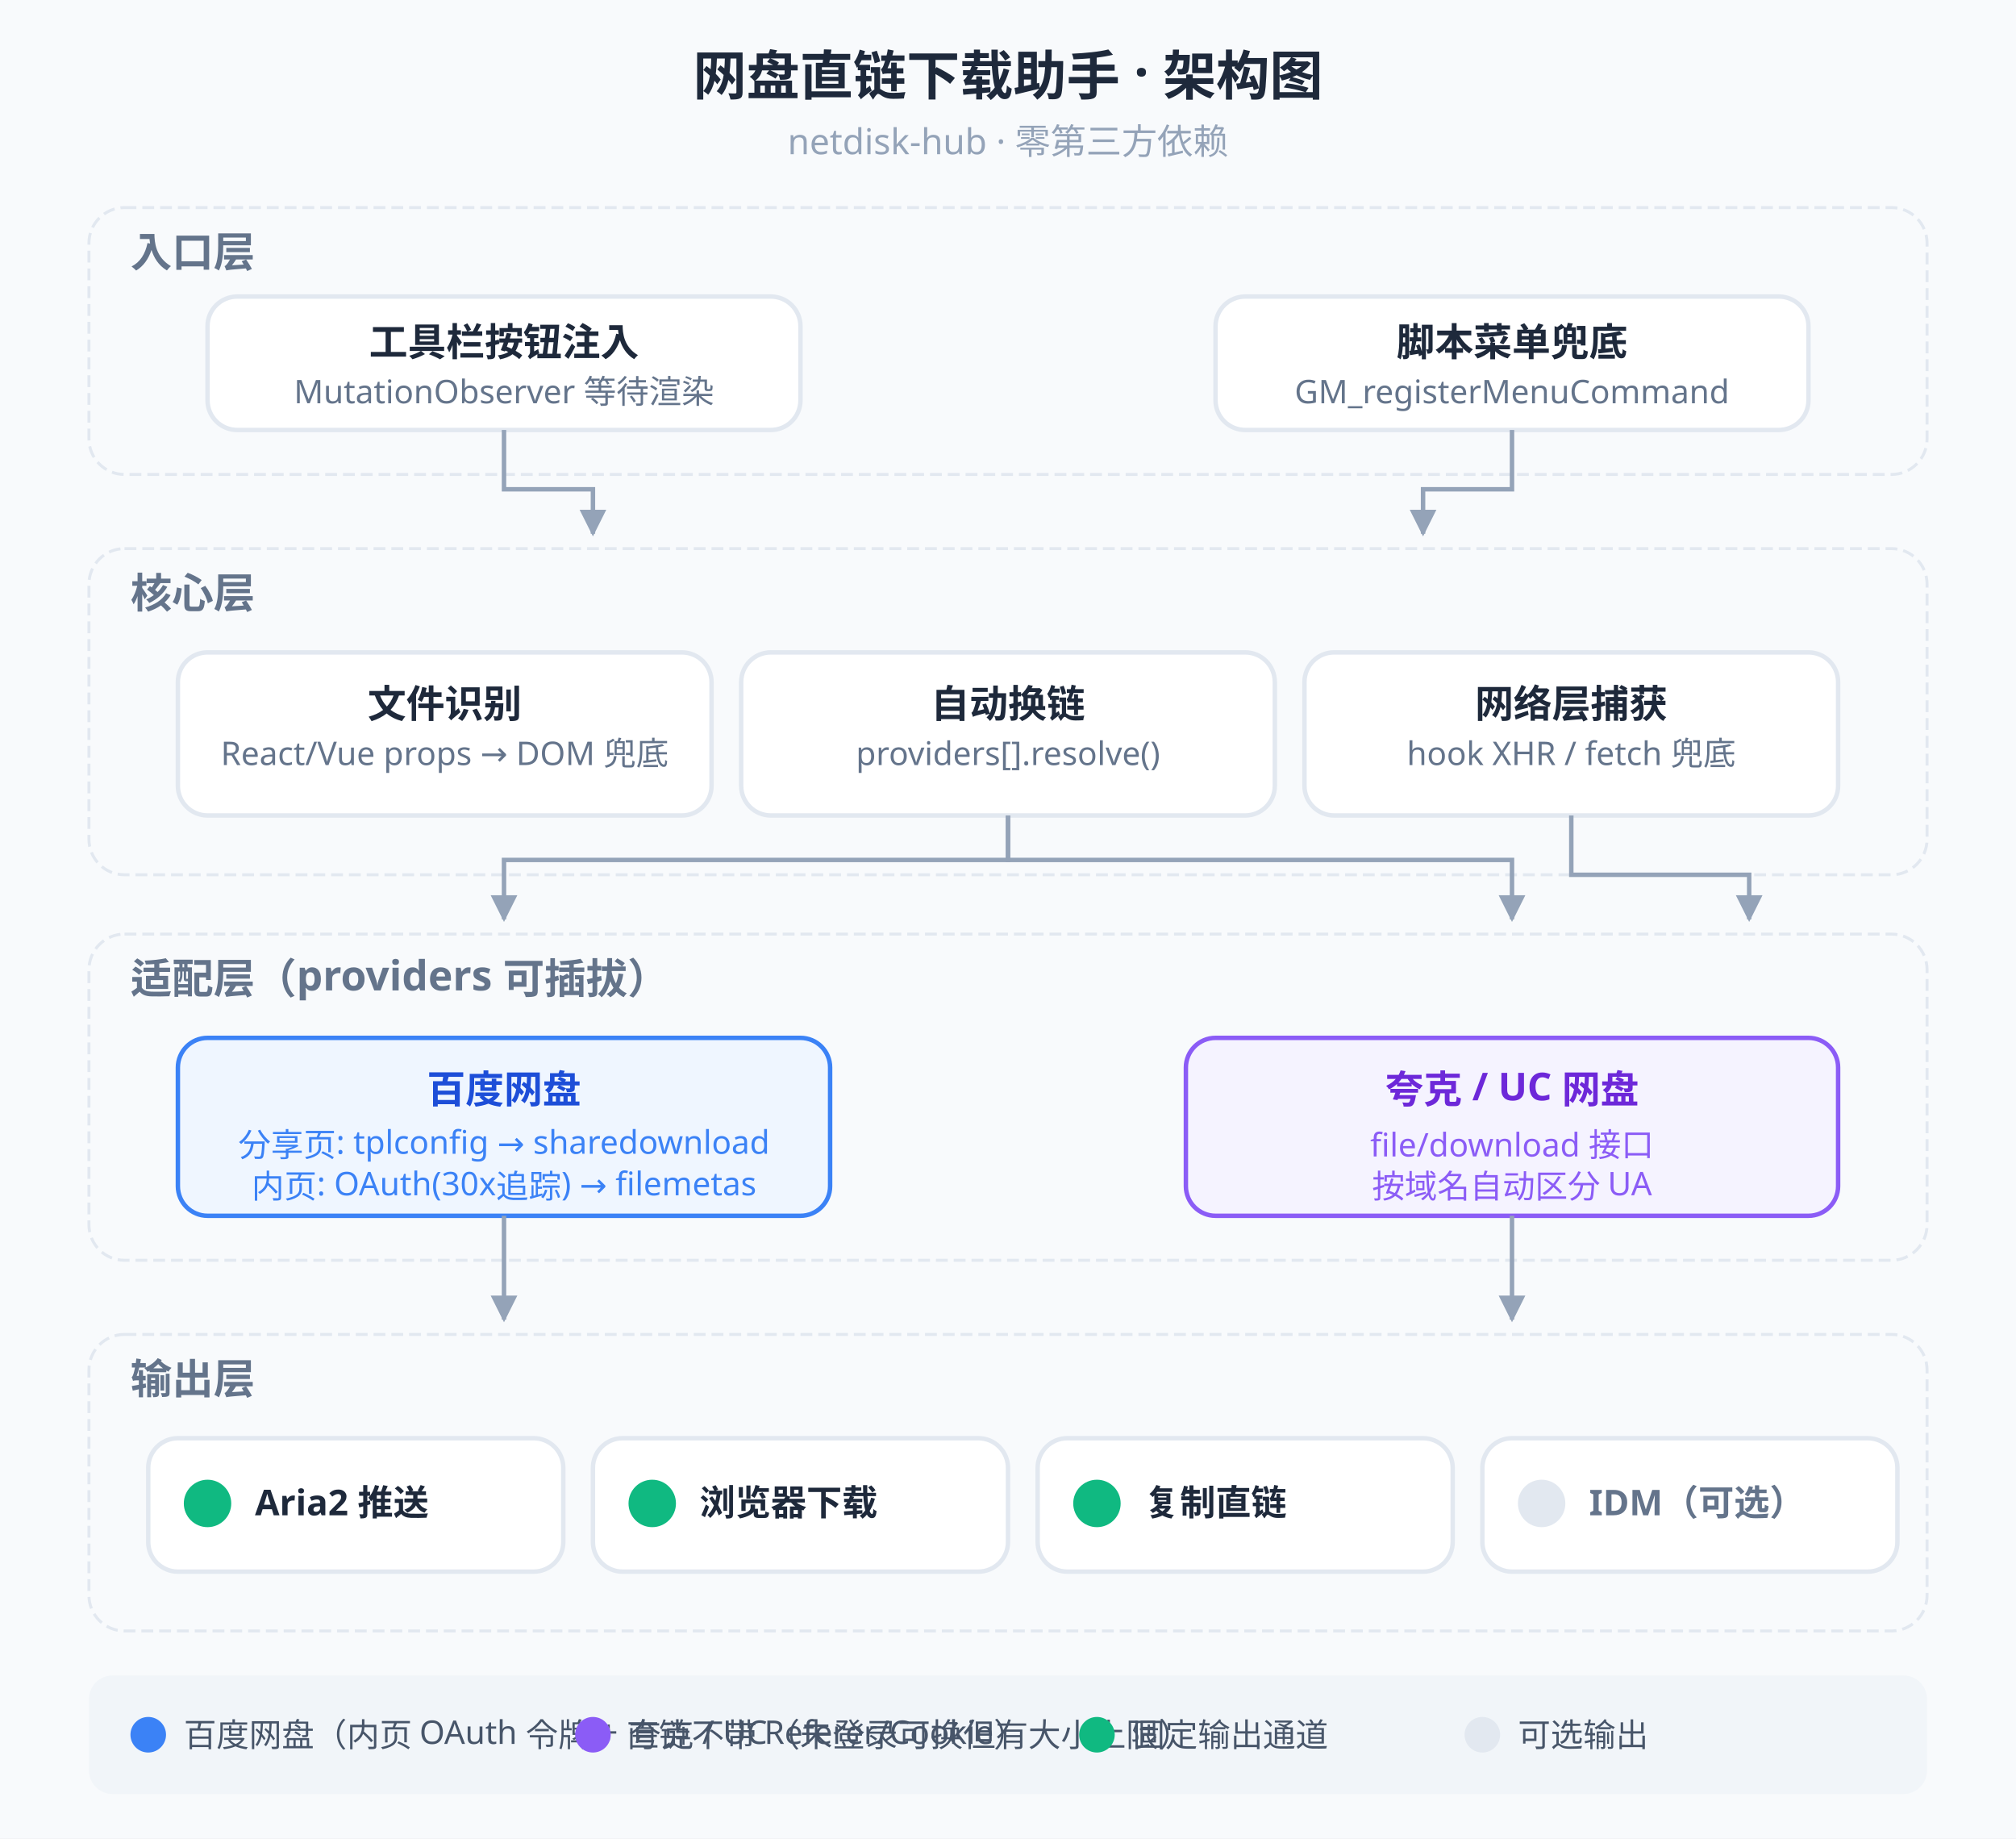
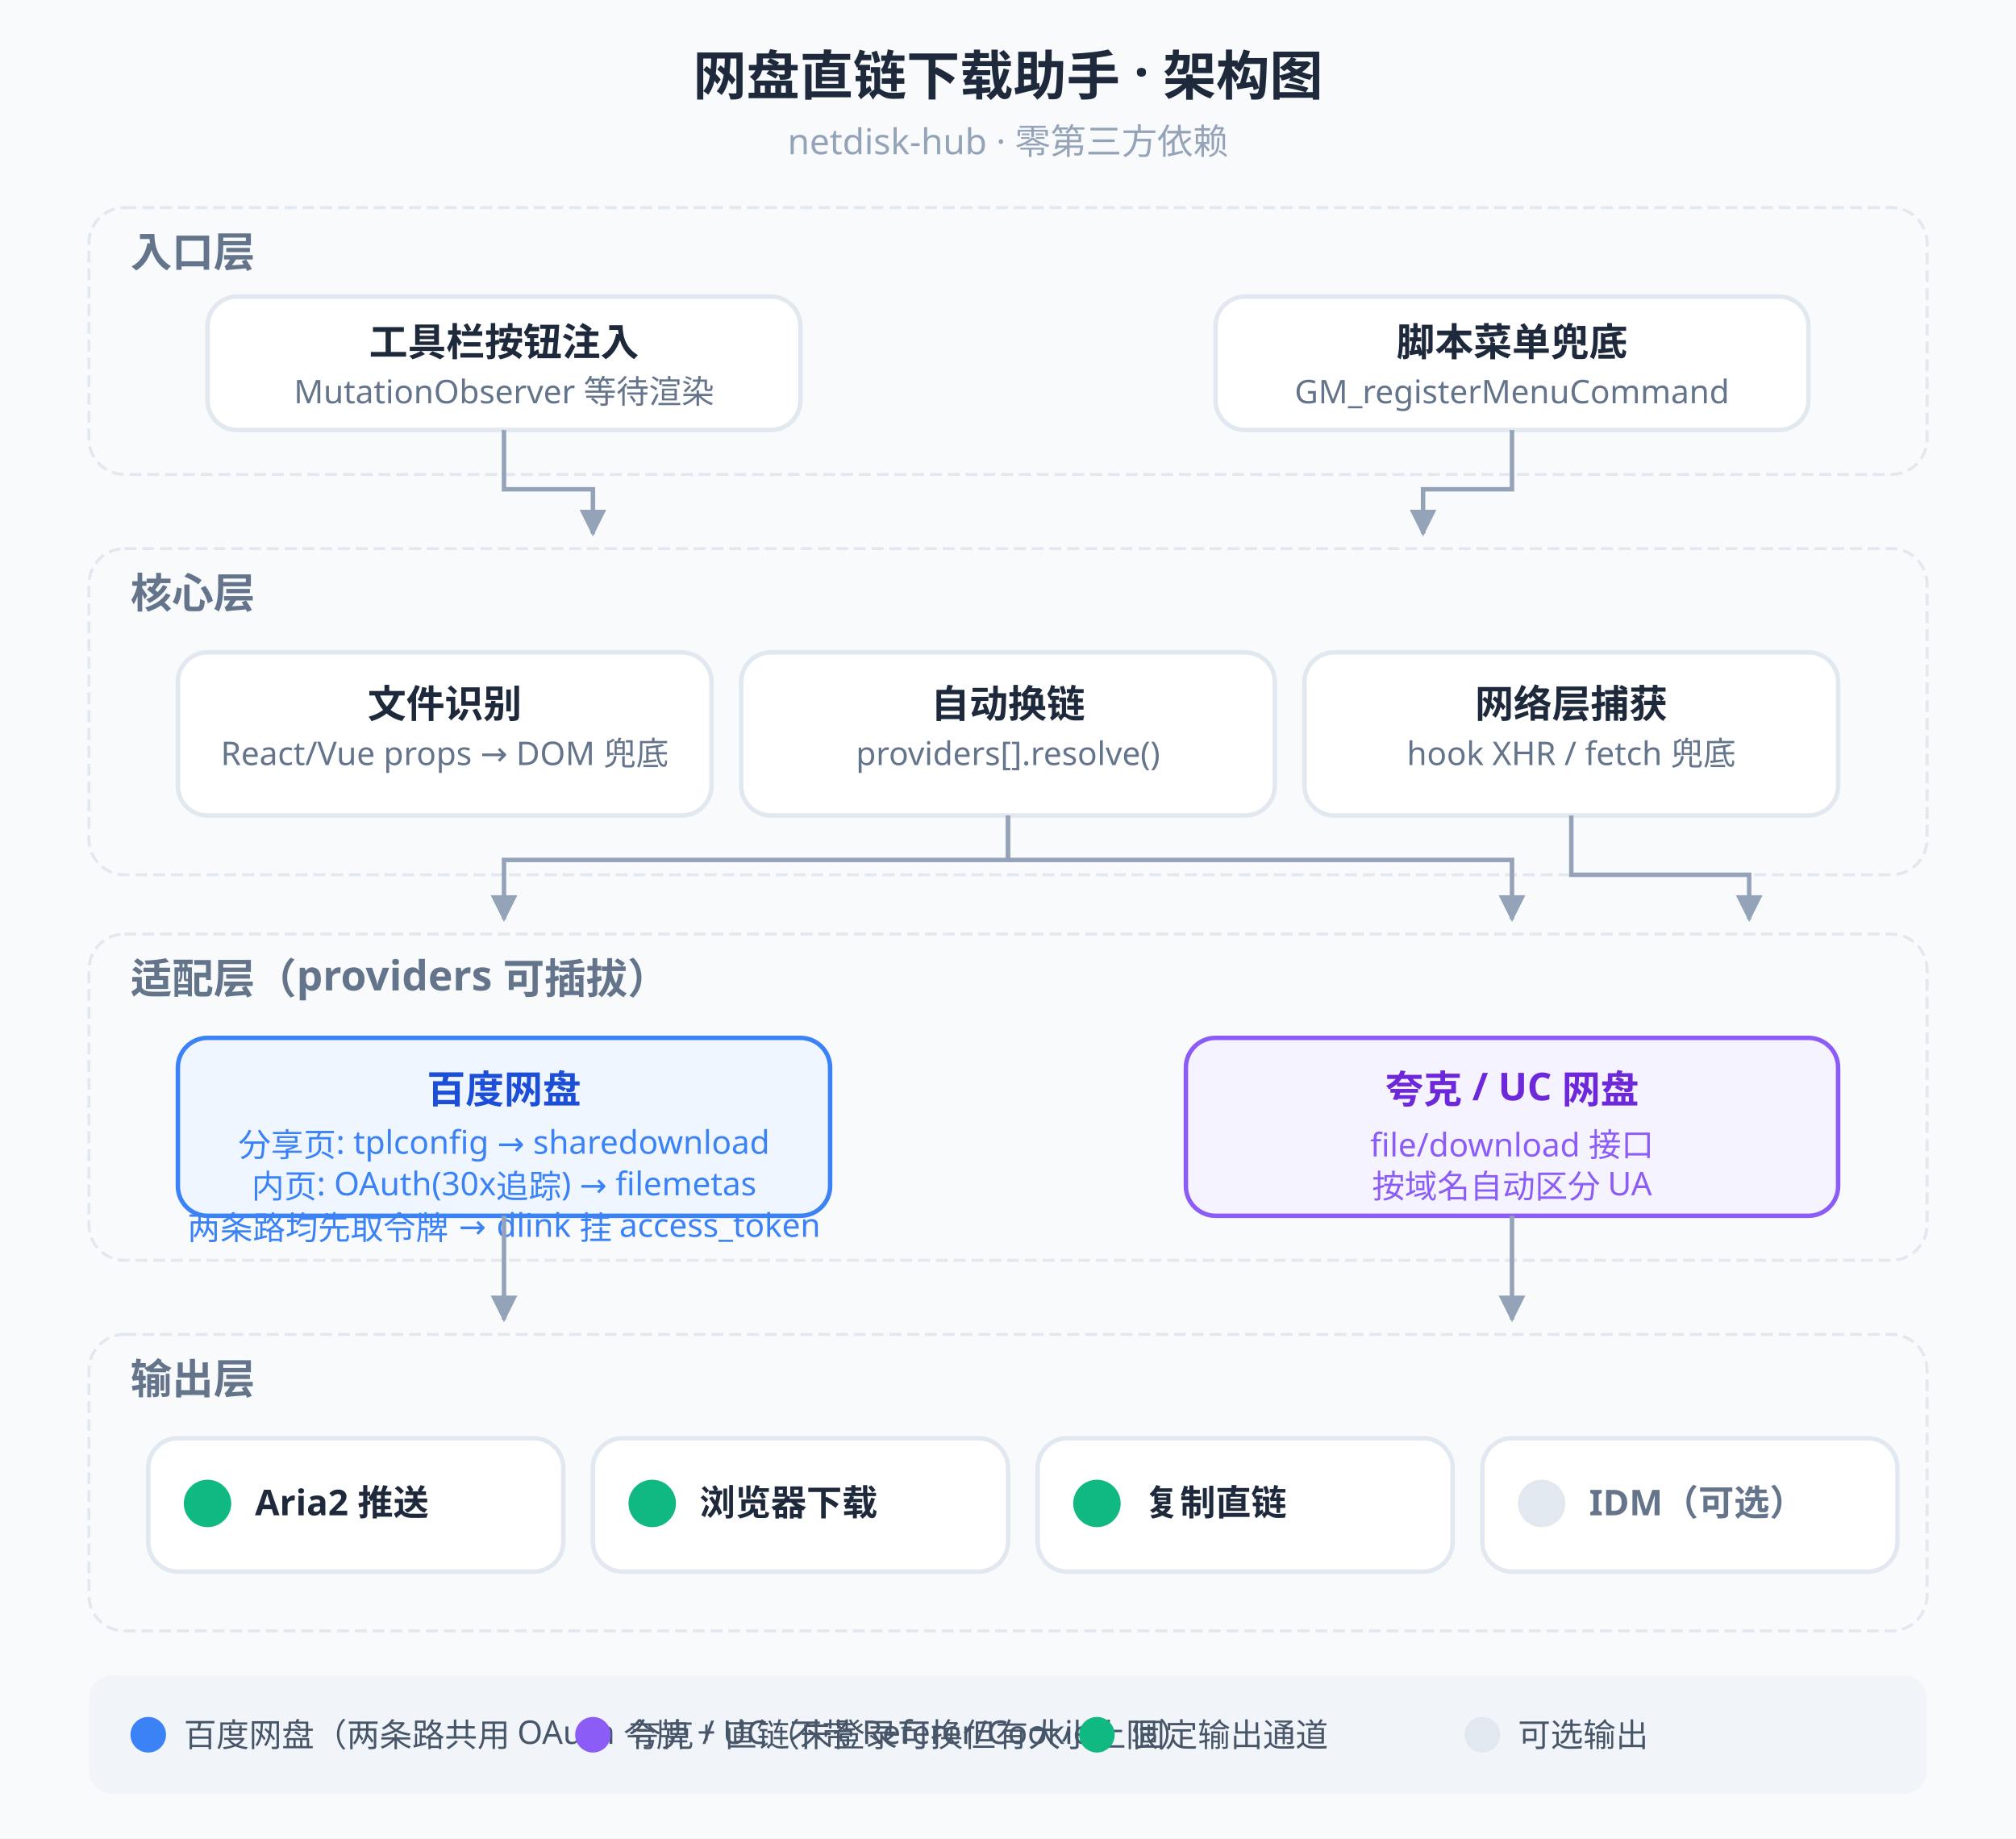
<svg xmlns="http://www.w3.org/2000/svg" viewBox="0 0 680 620">
  <defs>
    <style>
      .bg { fill: #f8fafc; }
      .layer-title { font-family: sans-serif; font-size: 14px; font-weight: 600; fill: #64748b; }
      .node { fill: white; stroke: #e2e8f0; stroke-width: 1.5; rx: 10; ry: 10; }
      .node-title { font-family: sans-serif; font-size: 13px; font-weight: 600; fill: #1e293b; }
      .node-desc { font-family: sans-serif; font-size: 11px; fill: #64748b; }
      .arrow { stroke: #94a3b8; stroke-width: 1.5; fill: none; }
      .arrow-head { fill: #94a3b8; }
      .baidu { fill: #3b82f6; }
      .quark { fill: #8b5cf6; }
      .out { fill: #10b981; }
    </style>
    <marker id="arrow" viewBox="0 0 10 10" refX="9" refY="5" markerWidth="6" markerHeight="6" orient="auto-start-reverse">
      <path d="M 0 0 L 10 5 L 0 10 z" class="arrow-head" />
    </marker>
  </defs>
  <rect width="680" height="620" class="bg" />
  <text x="340" y="32" text-anchor="middle" font-family="sans-serif" font-size="18" font-weight="700" fill="#1e293b">网盘直链下载助手 · 架构图</text>
  <text x="340" y="52" text-anchor="middle" font-family="sans-serif" font-size="12" fill="#94a3b8">netdisk-hub · 零第三方依赖</text>
  <rect x="30" y="70" width="620" height="90" rx="12" fill="none" stroke="#e2e8f0" stroke-dasharray="4 2" />
  <text x="44" y="90" class="layer-title">入口层</text>
  <rect x="70" y="100" width="200" height="45" class="node" />
  <text x="170" y="120" text-anchor="middle" class="node-title">工具栏按钮注入</text>
  <text x="170" y="136" text-anchor="middle" class="node-desc">MutationObserver 等待渲染</text>
  <rect x="410" y="100" width="200" height="45" class="node" />
  <text x="510" y="120" text-anchor="middle" class="node-title">脚本菜单兜底</text>
  <text x="510" y="136" text-anchor="middle" class="node-desc">GM_registerMenuCommand</text>
  <path d="M 170 145 L 170 165 L 200 165 L 200 180" class="arrow" marker-end="url(#arrow)" />
  <path d="M 510 145 L 510 165 L 480 165 L 480 180" class="arrow" marker-end="url(#arrow)" />
  <rect x="30" y="185" width="620" height="110" rx="12" fill="none" stroke="#e2e8f0" stroke-dasharray="4 2" />
  <text x="44" y="205" class="layer-title">核心层</text>
  <rect x="60" y="220" width="180" height="55" class="node" />
  <text x="150" y="242" text-anchor="middle" class="node-title">文件识别</text>
  <text x="150" y="258" text-anchor="middle" class="node-desc">React/Vue props → DOM 兜底</text>
  <rect x="250" y="220" width="180" height="55" class="node" />
  <text x="340" y="242" text-anchor="middle" class="node-title">自动换链</text>
  <text x="340" y="258" text-anchor="middle" class="node-desc">providers[].resolve()</text>
  <rect x="440" y="220" width="180" height="55" class="node" />
  <text x="530" y="242" text-anchor="middle" class="node-title">网络层捕获</text>
  <text x="530" y="258" text-anchor="middle" class="node-desc">hook XHR / fetch 兜底</text>
  <path d="M 340 275 L 340 290 L 170 290 L 170 310" class="arrow" marker-end="url(#arrow)" />
  <path d="M 340 275 L 340 290 L 510 290 L 510 310" class="arrow" marker-end="url(#arrow)" />
  <path d="M 530 275 L 530 295 L 590 295 L 590 310" class="arrow" marker-end="url(#arrow)" />
  <rect x="30" y="315" width="620" height="110" rx="12" fill="none" stroke="#e2e8f0" stroke-dasharray="4 2" />
  <text x="44" y="335" class="layer-title">适配层（providers 可插拔）</text>
  <rect x="60" y="350" width="220" height="60" rx="10" fill="#eff6ff" stroke="#3b82f6" stroke-width="1.5" />
  <text x="170" y="372" text-anchor="middle" font-family="sans-serif" font-size="13" font-weight="600" fill="#1d4ed8">百度网盘</text>
  <text x="170" y="390" text-anchor="middle" font-family="sans-serif" font-size="11" fill="#3b82f6">分享页: tplconfig → sharedownload</text>
  <text x="170" y="404" text-anchor="middle" font-family="sans-serif" font-size="11" fill="#3b82f6">内页: OAuth(30x追踪) → filemetas</text>
+   <text x="170" y="418" text-anchor="middle" font-family="sans-serif" font-size="11" fill="#3b82f6">两条路均先取令牌 → dlink 挂 access_token</text>
  <rect x="400" y="350" width="220" height="60" rx="10" fill="#f5f3ff" stroke="#8b5cf6" stroke-width="1.5" />
  <text x="510" y="372" text-anchor="middle" font-family="sans-serif" font-size="13" font-weight="600" fill="#6d28d9">夸克 / UC 网盘</text>
  <text x="510" y="390" text-anchor="middle" font-family="sans-serif" font-size="11" fill="#8b5cf6">file/download 接口</text>
  <text x="510" y="404" text-anchor="middle" font-family="sans-serif" font-size="11" fill="#8b5cf6">按域名自动区分 UA</text>
  <path d="M 170 410 L 170 430 L 170 445" class="arrow" marker-end="url(#arrow)" />
  <path d="M 510 410 L 510 430 L 510 445" class="arrow" marker-end="url(#arrow)" />
  <rect x="30" y="450" width="620" height="100" rx="12" fill="none" stroke="#e2e8f0" stroke-dasharray="4 2" />
  <text x="44" y="470" class="layer-title">输出层</text>
  <rect x="50" y="485" width="140" height="45" class="node" />
  <circle cx="70" cy="507" r="8" class="out" />
  <text x="86" y="511" font-family="sans-serif" font-size="12" font-weight="600" fill="#1e293b">Aria2 推送</text>
  <rect x="200" y="485" width="140" height="45" class="node" />
  <circle cx="220" cy="507" r="8" class="out" />
  <text x="236" y="511" font-family="sans-serif" font-size="12" font-weight="600" fill="#1e293b">浏览器下载</text>
  <rect x="350" y="485" width="140" height="45" class="node" />
  <circle cx="370" cy="507" r="8" class="out" />
  <text x="386" y="511" font-family="sans-serif" font-size="12" font-weight="600" fill="#1e293b">复制直链</text>
  <rect x="500" y="485" width="140" height="45" class="node" />
  <circle cx="520" cy="507" r="8" fill="#e2e8f0" />
  <text x="536" y="511" font-family="sans-serif" font-size="12" font-weight="600" fill="#64748b">IDM（可选）</text>
  <rect x="30" y="565" width="620" height="40" rx="8" fill="#f1f5f9" />
  <circle cx="50" cy="585" r="6" class="baidu" />
-   <text x="62" y="589" font-family="sans-serif" font-size="11" fill="#475569">百度网盘（内页 OAuth 令牌 + 直链不带 Referer/Cookie）</text>
+   <text x="62" y="589" font-family="sans-serif" font-size="11" fill="#475569">百度网盘（两条路共用 OAuth 令牌 + 直链不带 Referer/Cookie）</text>
  <circle cx="200" cy="585" r="6" class="quark" />
  <text x="212" y="589" font-family="sans-serif" font-size="11" fill="#475569">夸克 / UC（未登录可换但有大小上限）</text>
  <circle cx="370" cy="585" r="6" class="out" />
  <text x="382" y="589" font-family="sans-serif" font-size="11" fill="#475569">固定输出通道</text>
  <circle cx="500" cy="585" r="6" fill="#e2e8f0" />
  <text x="512" y="589" font-family="sans-serif" font-size="11" fill="#475569">可选输出</text>
</svg>
